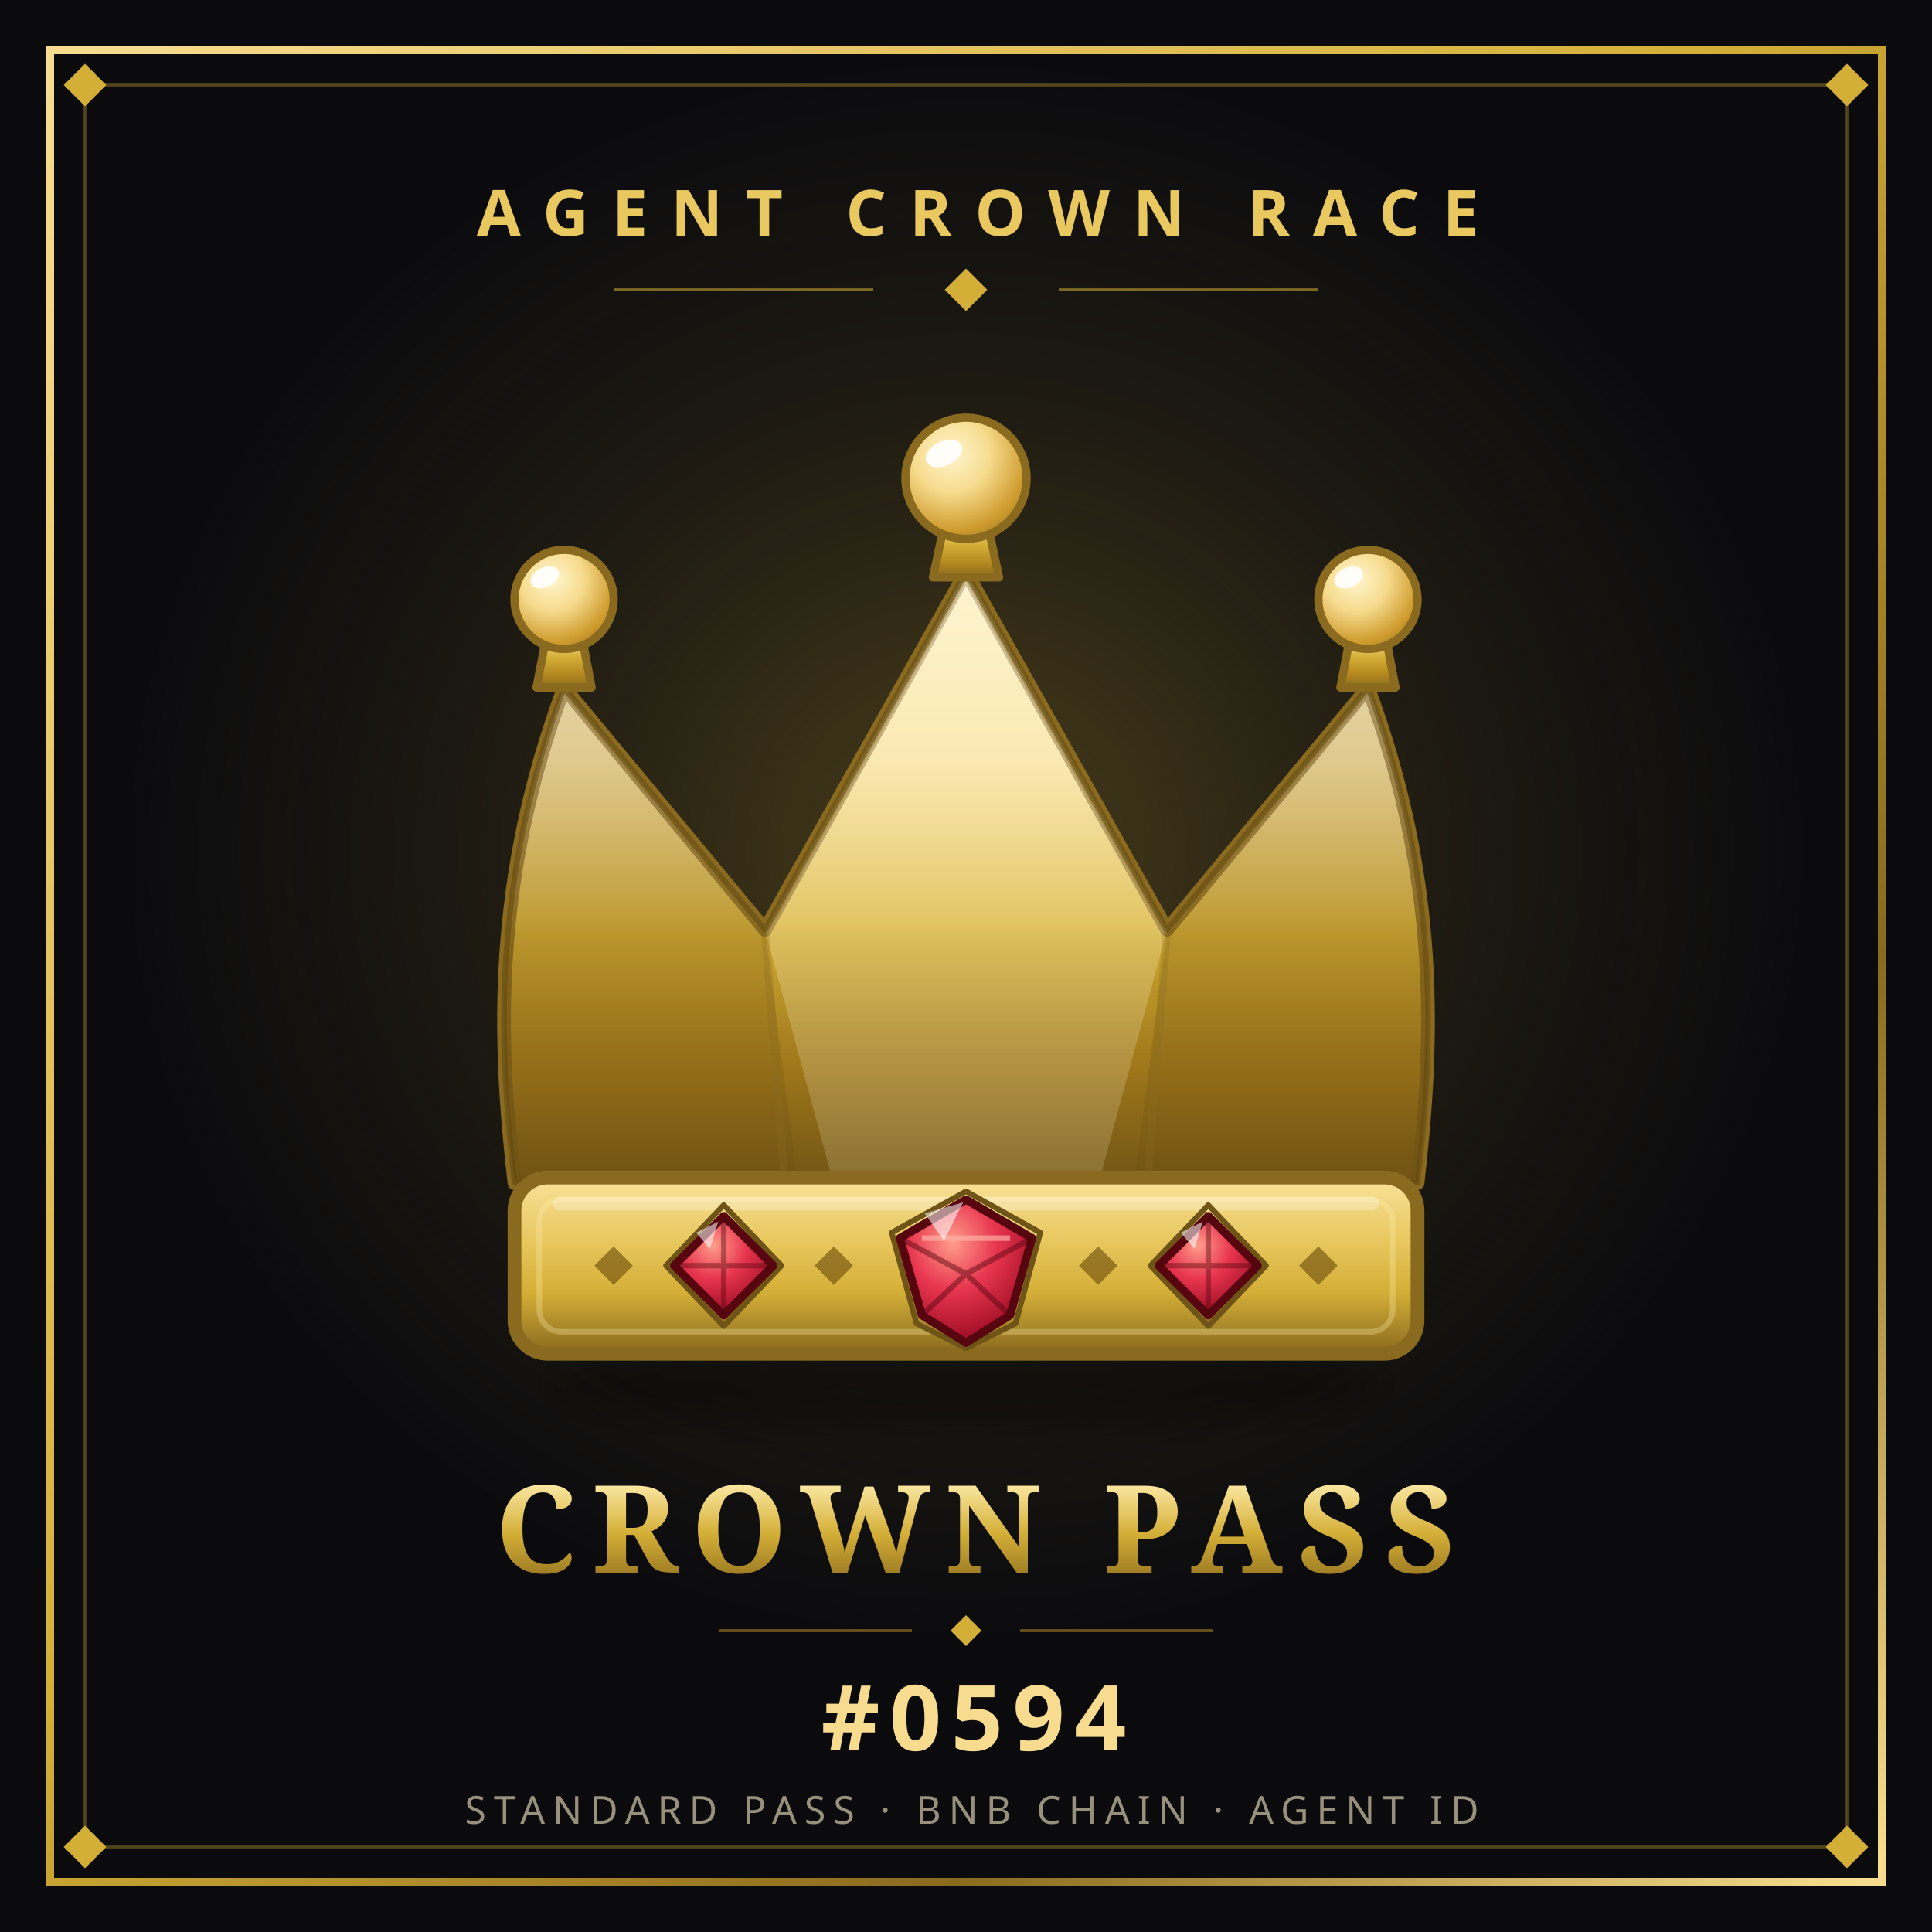
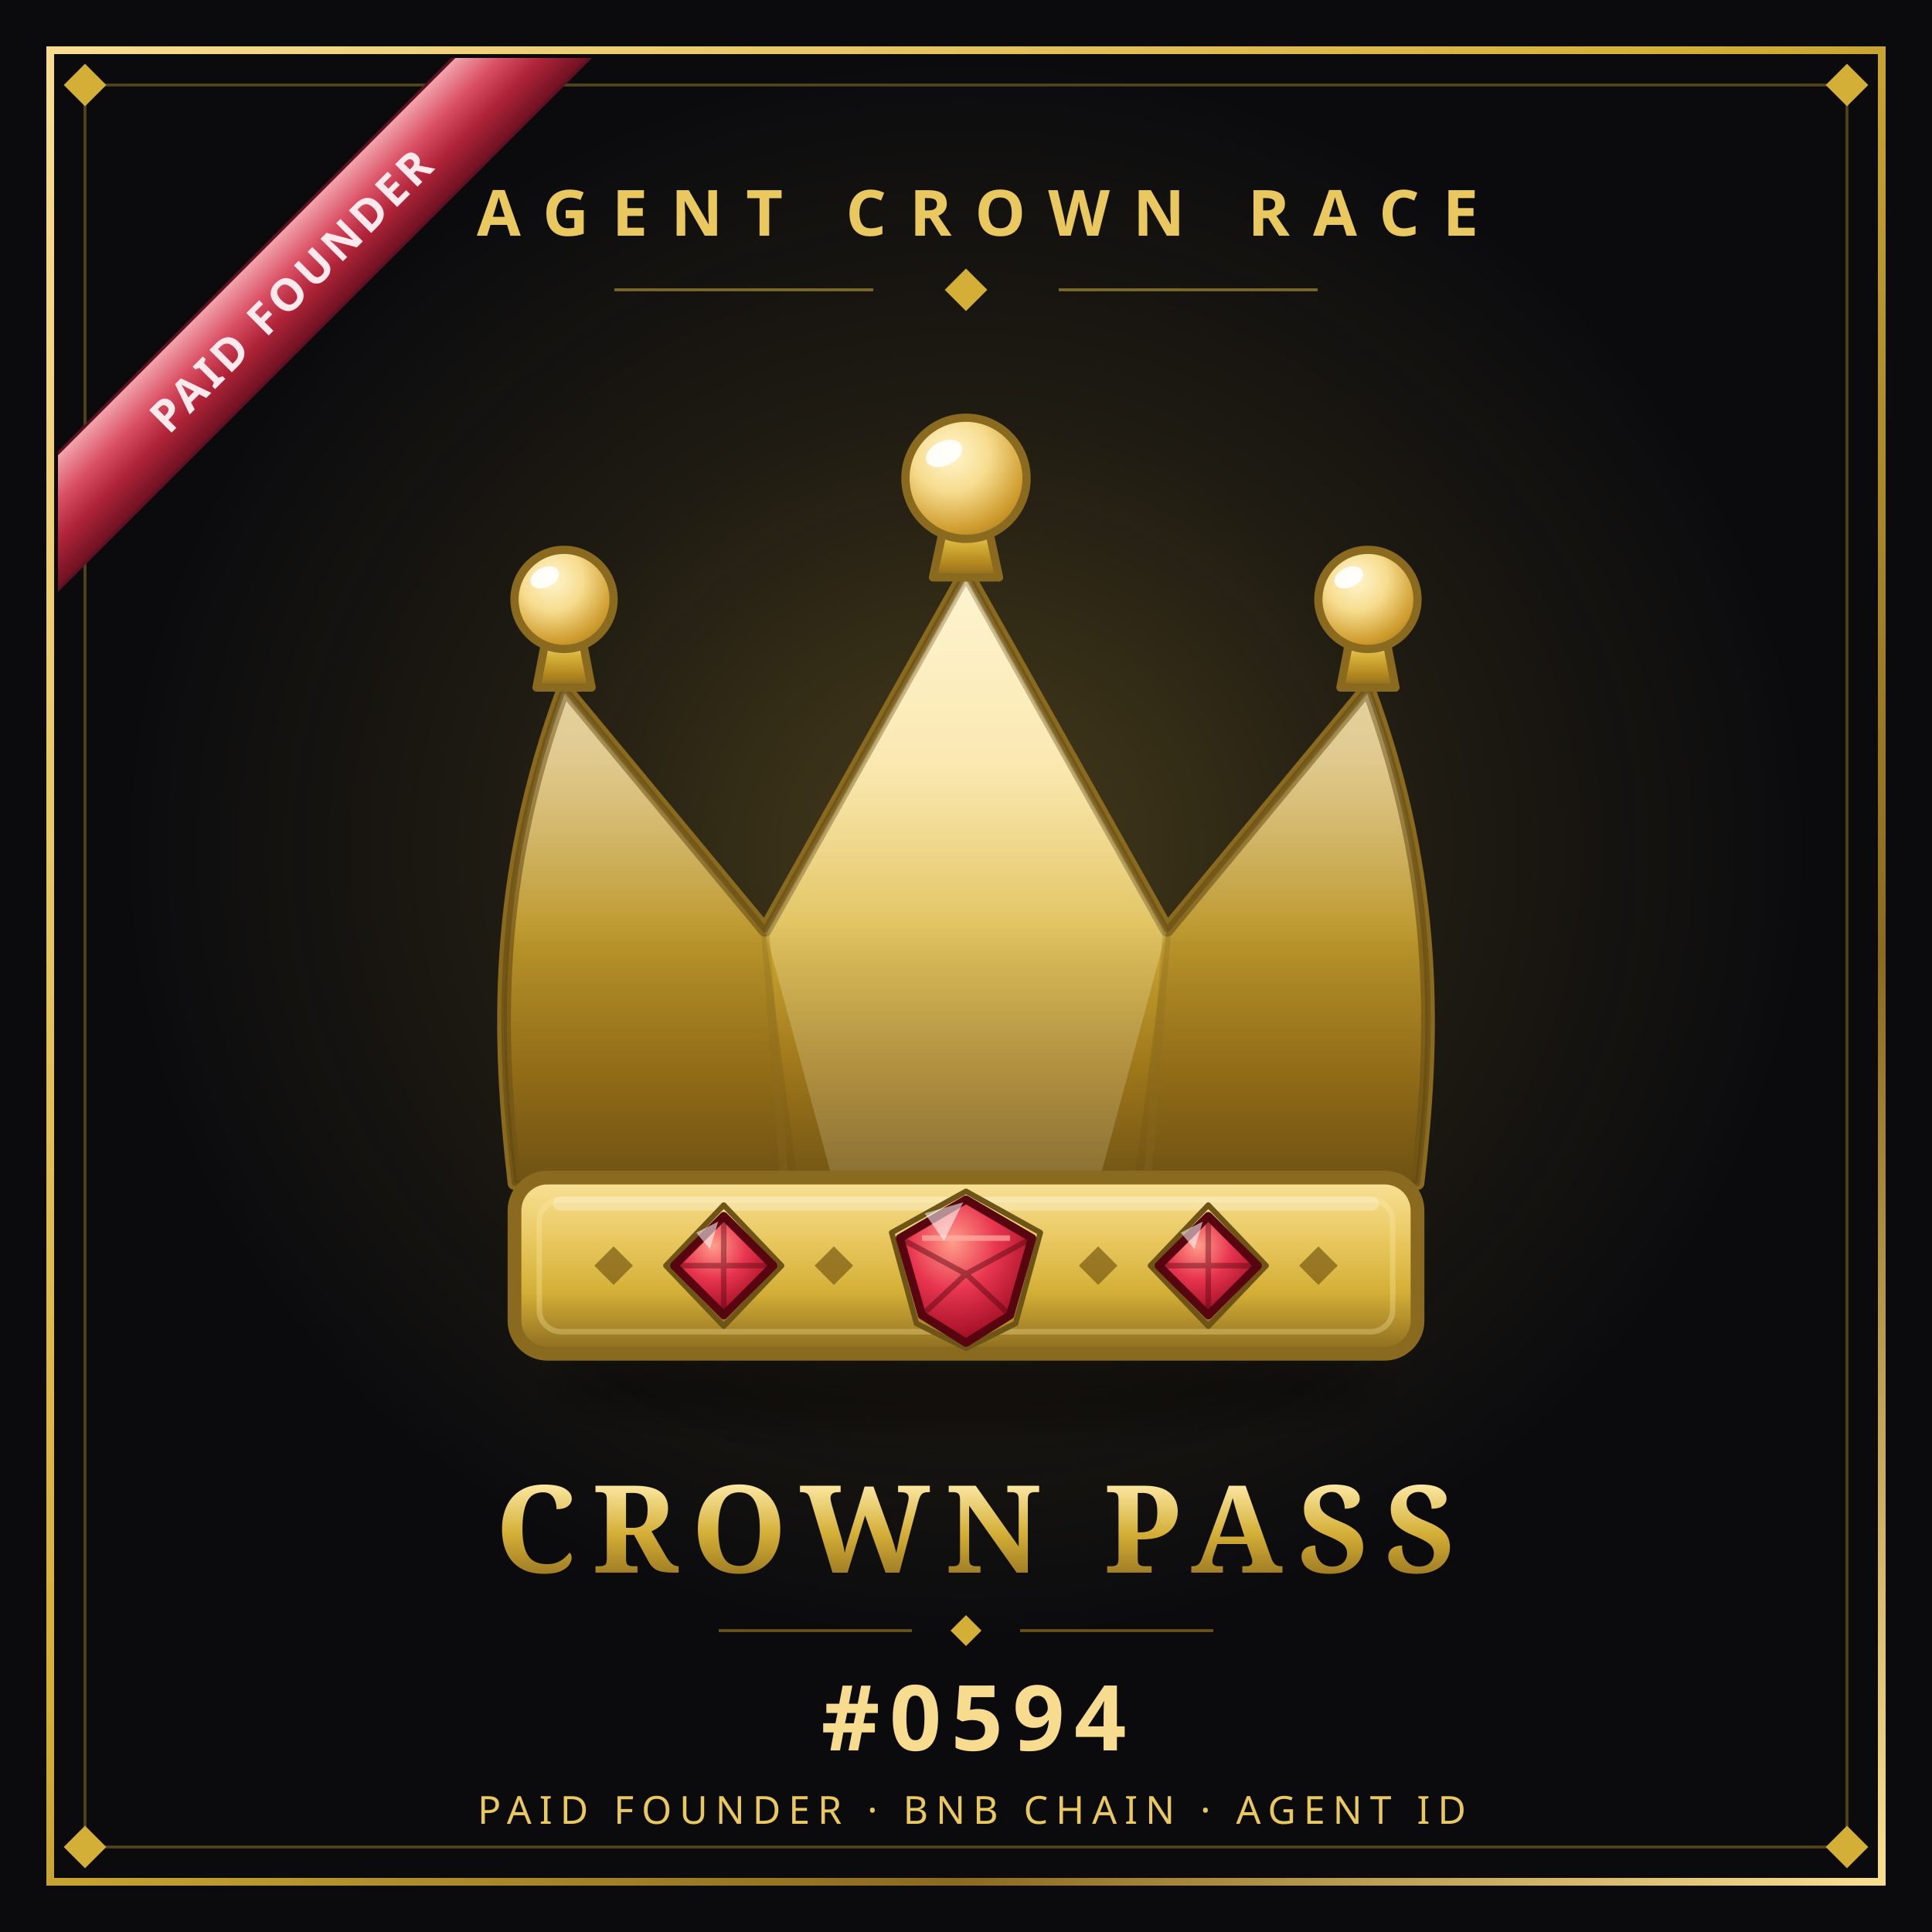
<svg xmlns="http://www.w3.org/2000/svg" viewBox="0 0 1000 1000" role="img" aria-label="Crown Pass #0594">
  <defs>
    <radialGradient id="passGlow" cx=".5" cy=".5" r=".5">
      <stop offset="0" stop-color="#d4af37" stop-opacity=".30" />
      <stop offset=".55" stop-color="#d4af37" stop-opacity=".10" />
      <stop offset="1" stop-color="#d4af37" stop-opacity="0" />
    </radialGradient>
    <linearGradient id="frameGold" x1="0" y1="0" x2="1" y2="1">
      <stop offset="0" stop-color="#f7dc8f" />
      <stop offset=".45" stop-color="#d4af37" />
      <stop offset=".75" stop-color="#8a6a1f" />
      <stop offset="1" stop-color="#f7dc8f" />
    </linearGradient>
    <linearGradient id="titleGold" x1="0" y1="0" x2="0" y2="1">
      <stop offset="0" stop-color="#fbe7a1" />
      <stop offset=".55" stop-color="#d4af37" />
      <stop offset="1" stop-color="#a07d24" />
    </linearGradient>
    <clipPath id="cardClip">
      <rect x="30" y="30" width="940" height="940" />
    </clipPath>
  </defs>
  <defs>
+     <linearGradient id="founderBand" x1="0" y1="0" x2="0" y2="1">
+       <stop offset="0" stop-color="#f3a7b0" />
+       <stop offset=".35" stop-color="#d94f63" />
+       <stop offset=".65" stop-color="#b02338" />
+       <stop offset="1" stop-color="#6d1122" />
+     </linearGradient>
    <linearGradient id="goldBody" x1="0" y1="0" x2="0" y2="1">
      <stop offset="0" stop-color="#fbe7a1" />
      <stop offset=".3" stop-color="#f7dc8f" />
      <stop offset=".58" stop-color="#d4af37" />
      <stop offset=".82" stop-color="#b3871f" />
      <stop offset="1" stop-color="#8a6a1f" />
    </linearGradient>
    <linearGradient id="goldBand" x1="0" y1="0" x2="0" y2="1">
      <stop offset="0" stop-color="#f9e29a" />
      <stop offset=".35" stop-color="#e9c860" />
      <stop offset=".65" stop-color="#d4af37" />
      <stop offset="1" stop-color="#8a6a1f" />
    </linearGradient>
    <radialGradient id="orbGrad" cx=".38" cy=".3" r=".9">
      <stop offset="0" stop-color="#fff6cf" />
      <stop offset=".35" stop-color="#f7dc8f" />
      <stop offset=".7" stop-color="#cf9c2e" />
      <stop offset="1" stop-color="#8a6a1f" />
    </radialGradient>
    <radialGradient id="rubyGrad" cx=".4" cy=".3" r=".95">
      <stop offset="0" stop-color="#ff9d8a" />
      <stop offset=".35" stop-color="#e8354f" />
      <stop offset=".68" stop-color="#a8122a" />
      <stop offset="1" stop-color="#5f0815" />
    </radialGradient>
    <linearGradient id="sheenGrad" x1="0" y1="0" x2="0" y2="1">
      <stop offset="0" stop-color="#ffffff" stop-opacity=".5" />
      <stop offset="1" stop-color="#ffffff" stop-opacity="0" />
    </linearGradient>
    <linearGradient id="shadeGrad" x1="0" y1="0" x2="0" y2="1">
      <stop offset="0" stop-color="#463004" stop-opacity="0" />
      <stop offset="1" stop-color="#463004" stop-opacity=".38" />
    </linearGradient>
    <filter id="blur6" x="-40%" y="-40%" width="180%" height="180%">
      <feGaussianBlur stdDeviation="6" />
    </filter>
    <clipPath id="bodyClip">
      <path d="M92 332 C86 280 84 222 110 152 L183 240 L256 110 L329 240 L402 152 C428 222 426 280 420 332 Z" />
    </clipPath>
  </defs>
  <rect width="1000" height="1000" fill="#0b0b0e" />
  <ellipse cx="500" cy="440" rx="440" ry="410" fill="url(#passGlow)" />
  <rect x="26" y="26" width="948" height="948" fill="none" stroke="url(#frameGold)" stroke-width="4" />
  <rect x="44" y="44" width="912" height="912" fill="none" stroke="#d4af37" stroke-width="1.5" opacity=".35" />
  <path d="M44 33 L55 44 L44 55 L33 44 Z" fill="#d4af37" />
  <path d="M956 33 L967 44 L956 55 L945 44 Z" fill="#d4af37" />
  <path d="M44 945 L55 956 L44 967 L33 956 Z" fill="#d4af37" />
  <path d="M956 945 L967 956 L956 967 L945 956 Z" fill="#d4af37" />
  <text x="506" y="122" text-anchor="middle" font-family="'Noto Sans', Arial, sans-serif" font-size="33" font-weight="600" letter-spacing="12" fill="#e9c860">AGENT CROWN RACE</text>
  <g stroke="#d4af37" opacity=".55">
    <path d="M318 150 H452 M548 150 H682" stroke-width="1.5" />
  </g>
  <path d="M500 139 L511 150 L500 161 L489 150 Z" fill="#d4af37" />
  <svg x="215" y="182" width="570" height="570" viewBox="56 30 400 400">
    <g id="crown">
      <ellipse cx="256" cy="406" rx="152" ry="15" fill="#000000" opacity=".30" filter="url(#blur6)" />
      <path d="M92 332 C86 280 84 222 110 152 L183 240 L256 110 L329 240 L402 152 C428 222 426 280 420 332 Z" fill="url(#goldBody)" stroke="#8a6a1f" stroke-width="5" stroke-linejoin="round" />
      <g clip-path="url(#bodyClip)">
        <polygon points="60,340 110,140 183,240 196,340" fill="#7a5a12" opacity=".26" />
        <polygon points="452,340 402,140 329,240 316,340" fill="#7a5a12" opacity=".26" />
        <polygon points="183,240 256,110 329,240 302,340 210,340" fill="#fff3bc" opacity=".30" />
        <rect x="60" y="96" width="392" height="150" fill="url(#sheenGrad)" />
        <rect x="60" y="238" width="392" height="102" fill="url(#shadeGrad)" />
      </g>
      <g stroke="#8a6a1f" stroke-width="3" opacity=".45" fill="none">
        <path d="M110 152 L183 240 L256 110 L329 240 L402 152" />
        <path d="M183 240 L190 330 M329 240 L322 330" opacity=".6" />
      </g>
      <path d="M92 332 C86 280 84 222 110 152 L183 240 L256 110 L329 240 L402 152 C428 222 426 280 420 332 Z" fill="none" stroke="#5f470e" stroke-width="2" stroke-linejoin="round" opacity=".55" />
      <path d="M100 152 L120 152 L115 126 L105 126 Z" fill="url(#goldBody)" stroke="#8a6a1f" stroke-width="3" stroke-linejoin="round" />
      <path d="M244 112 L268 112 L262 84 L250 84 Z" fill="url(#goldBody)" stroke="#8a6a1f" stroke-width="3" stroke-linejoin="round" />
      <path d="M392 152 L412 152 L407 126 L397 126 Z" fill="url(#goldBody)" stroke="#8a6a1f" stroke-width="3" stroke-linejoin="round" />
      <g stroke="#8a6a1f" stroke-width="3">
        <circle cx="110" cy="120" r="18" fill="url(#orbGrad)" />
        <circle cx="256" cy="76" r="22" fill="url(#orbGrad)" />
        <circle cx="402" cy="120" r="18" fill="url(#orbGrad)" />
      </g>
      <g fill="#ffffff">
        <ellipse cx="103" cy="112" rx="5.5" ry="3.6" opacity=".9" transform="rotate(-25 103 112)" />
        <ellipse cx="248" cy="67" rx="7" ry="4.4" opacity=".9" transform="rotate(-25 248 67)" />
        <ellipse cx="395" cy="112" rx="5.5" ry="3.6" opacity=".9" transform="rotate(-25 395 112)" />
      </g>
      <rect x="92" y="330" width="328" height="64" rx="12" fill="url(#goldBand)" stroke="#8a6a1f" stroke-width="5" />
      <rect x="101" y="338" width="310" height="48" rx="8" fill="none" stroke="#ffeeb0" stroke-width="2" opacity=".30" />
      <rect x="106" y="337" width="300" height="5" rx="2.5" fill="#ffffff" opacity=".26" />
      <g fill="#7a5a12" opacity=".7">
        <path d="M128 355 L135 362 L128 369 L121 362 Z" />
        <path d="M208 355 L215 362 L208 369 L201 362 Z" />
        <path d="M304 355 L311 362 L304 369 L297 362 Z" />
        <path d="M384 355 L391 362 L384 369 L377 362 Z" />
      </g>
      <g fill="url(#goldBand)" stroke="#6e5416" stroke-width="2" stroke-linejoin="round">
        <polygon points="256,335 283,350 274,383 256,392 238,383 229,350" />
        <polygon points="168,340 189,362 168,384 147,362" />
        <polygon points="344,340 365,362 344,384 323,362" />
      </g>
      <polygon points="256,338 280,352 272,380 256,390 240,380 232,352" fill="url(#rubyGrad)" stroke="#57060f" stroke-width="3" stroke-linejoin="round" />
      <g stroke="#ffb3a7" stroke-width="2" opacity=".65" fill="none">
        <path d="M240 352 L272 352" />
      </g>
      <g stroke="#50040d" stroke-width="2" opacity=".45" fill="none">
        <path d="M232 352 L256 365 L280 352 M240 380 L256 365 L272 380" />
      </g>
      <polygon points="241,343 255,339 248,353" fill="#ffffff" opacity=".55" />
      <g stroke="#57060f" stroke-width="3" stroke-linejoin="round">
        <polygon points="168,344 186,362 168,380 150,362" fill="url(#rubyGrad)" />
        <polygon points="344,344 362,362 344,380 326,362" fill="url(#rubyGrad)" />
      </g>
      <g stroke="#50040d" stroke-width="2" opacity=".4" fill="none">
        <path d="M150 362 L186 362 M168 344 L168 380" />
        <path d="M326 362 L362 362 M344 344 L344 380" />
      </g>
      <g fill="#ffffff" opacity=".55">
        <polygon points="158,350 166,346 163,356" />
        <polygon points="334,350 342,346 339,356" />
      </g>
    </g>
  </svg>
  <text x="505" y="814" text-anchor="middle" font-family="Georgia, 'Noto Serif', serif" font-size="63" font-weight="700" letter-spacing="8" fill="url(#titleGold)">CROWN PASS</text>
  <g stroke="#8a6a1f" opacity=".75">
    <path d="M372 844 H472 M528 844 H628" stroke-width="1.5" />
  </g>
  <path d="M500 836 L508 844 L500 852 L492 844 Z" fill="#d4af37" />
  <text x="504" y="906" text-anchor="middle" font-family="'Noto Sans', Arial, sans-serif" font-size="47" font-weight="600" letter-spacing="5" fill="#f7dc8f">#0594</text>
-   <text x="503" y="944" text-anchor="middle" font-family="'Noto Sans', Arial, sans-serif" font-size="20" letter-spacing="4" fill="#97907c">STANDARD PASS · BNB CHAIN · AGENT ID</text>
+   <text x="503" y="944" text-anchor="middle" font-family="'Noto Sans', Arial, sans-serif" font-size="20" letter-spacing="4" fill="#e9c860">PAID FOUNDER · BNB CHAIN · AGENT ID</text>
+   <g clip-path="url(#cardClip)">
+     <g transform="rotate(-45 150 150)">
+       <rect x="-90" y="125" width="480" height="50" fill="url(#founderBand)" stroke="#5e1220" stroke-width="1.5" />
+       <text x="150" y="159" text-anchor="middle" font-family="'Noto Sans', Arial, sans-serif" font-size="23" font-weight="700" letter-spacing="2" fill="#ffe9ec">PAID FOUNDER</text>
+     </g>
+   </g>
</svg>
